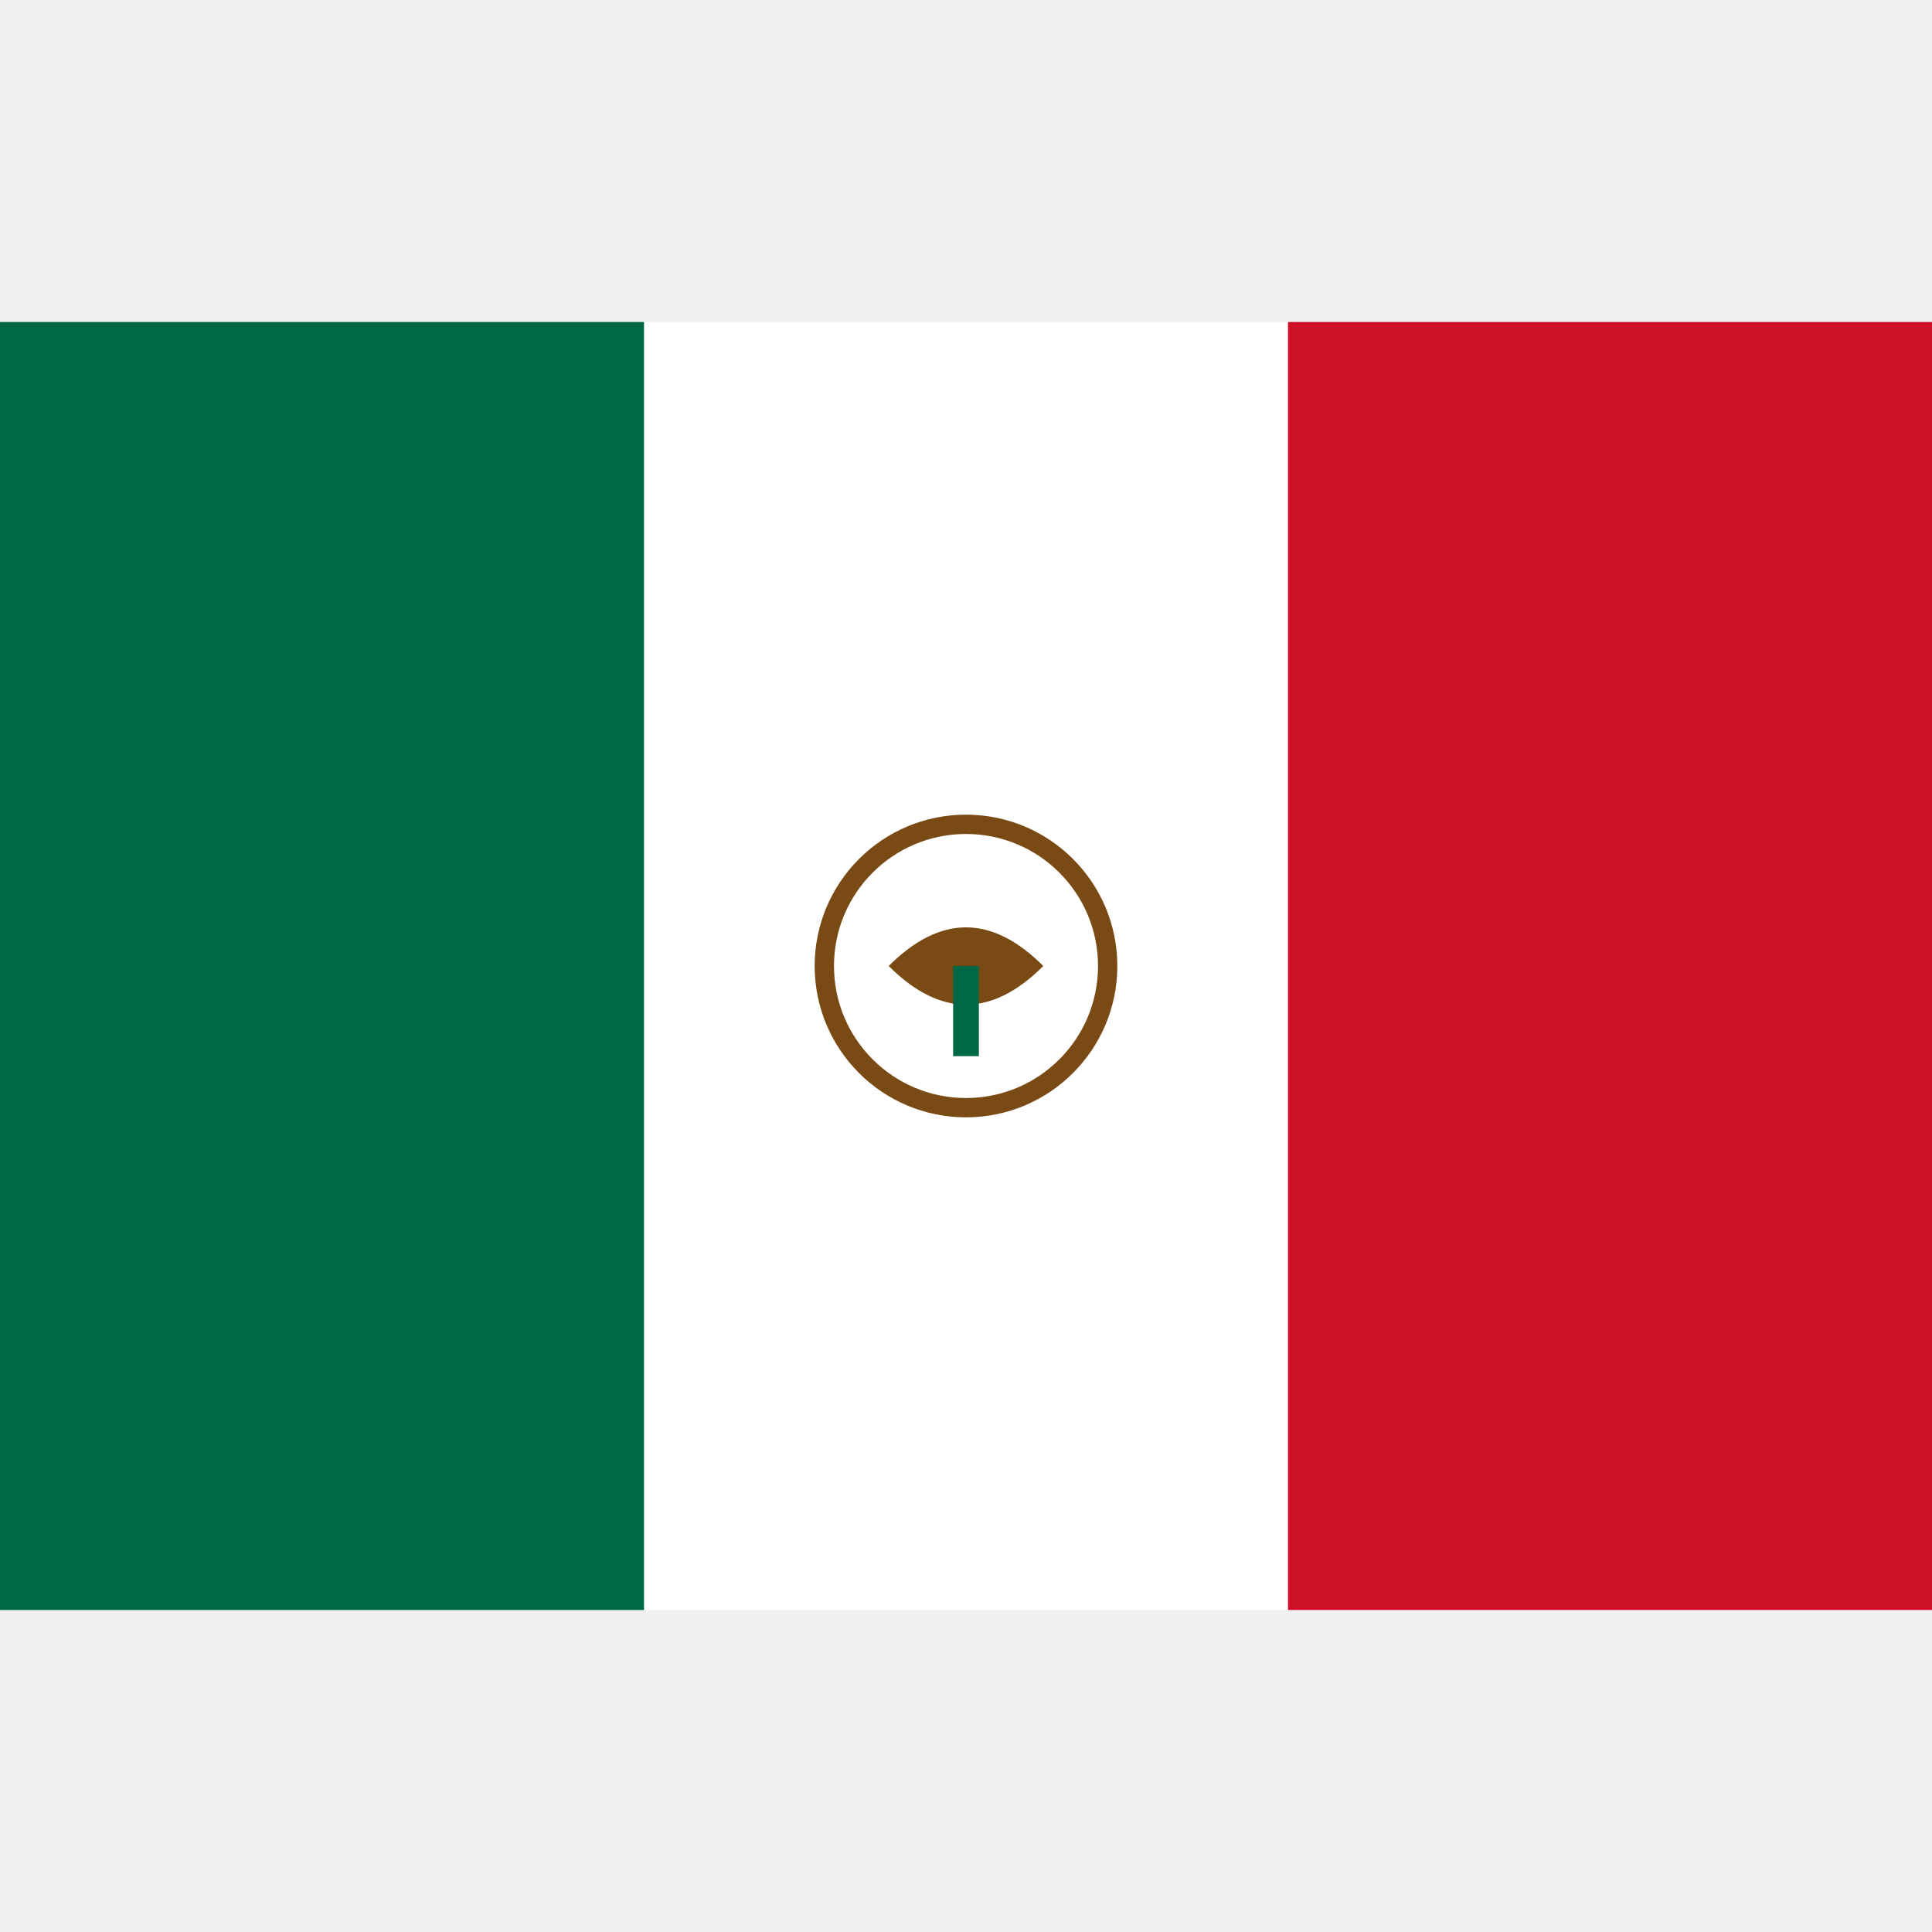
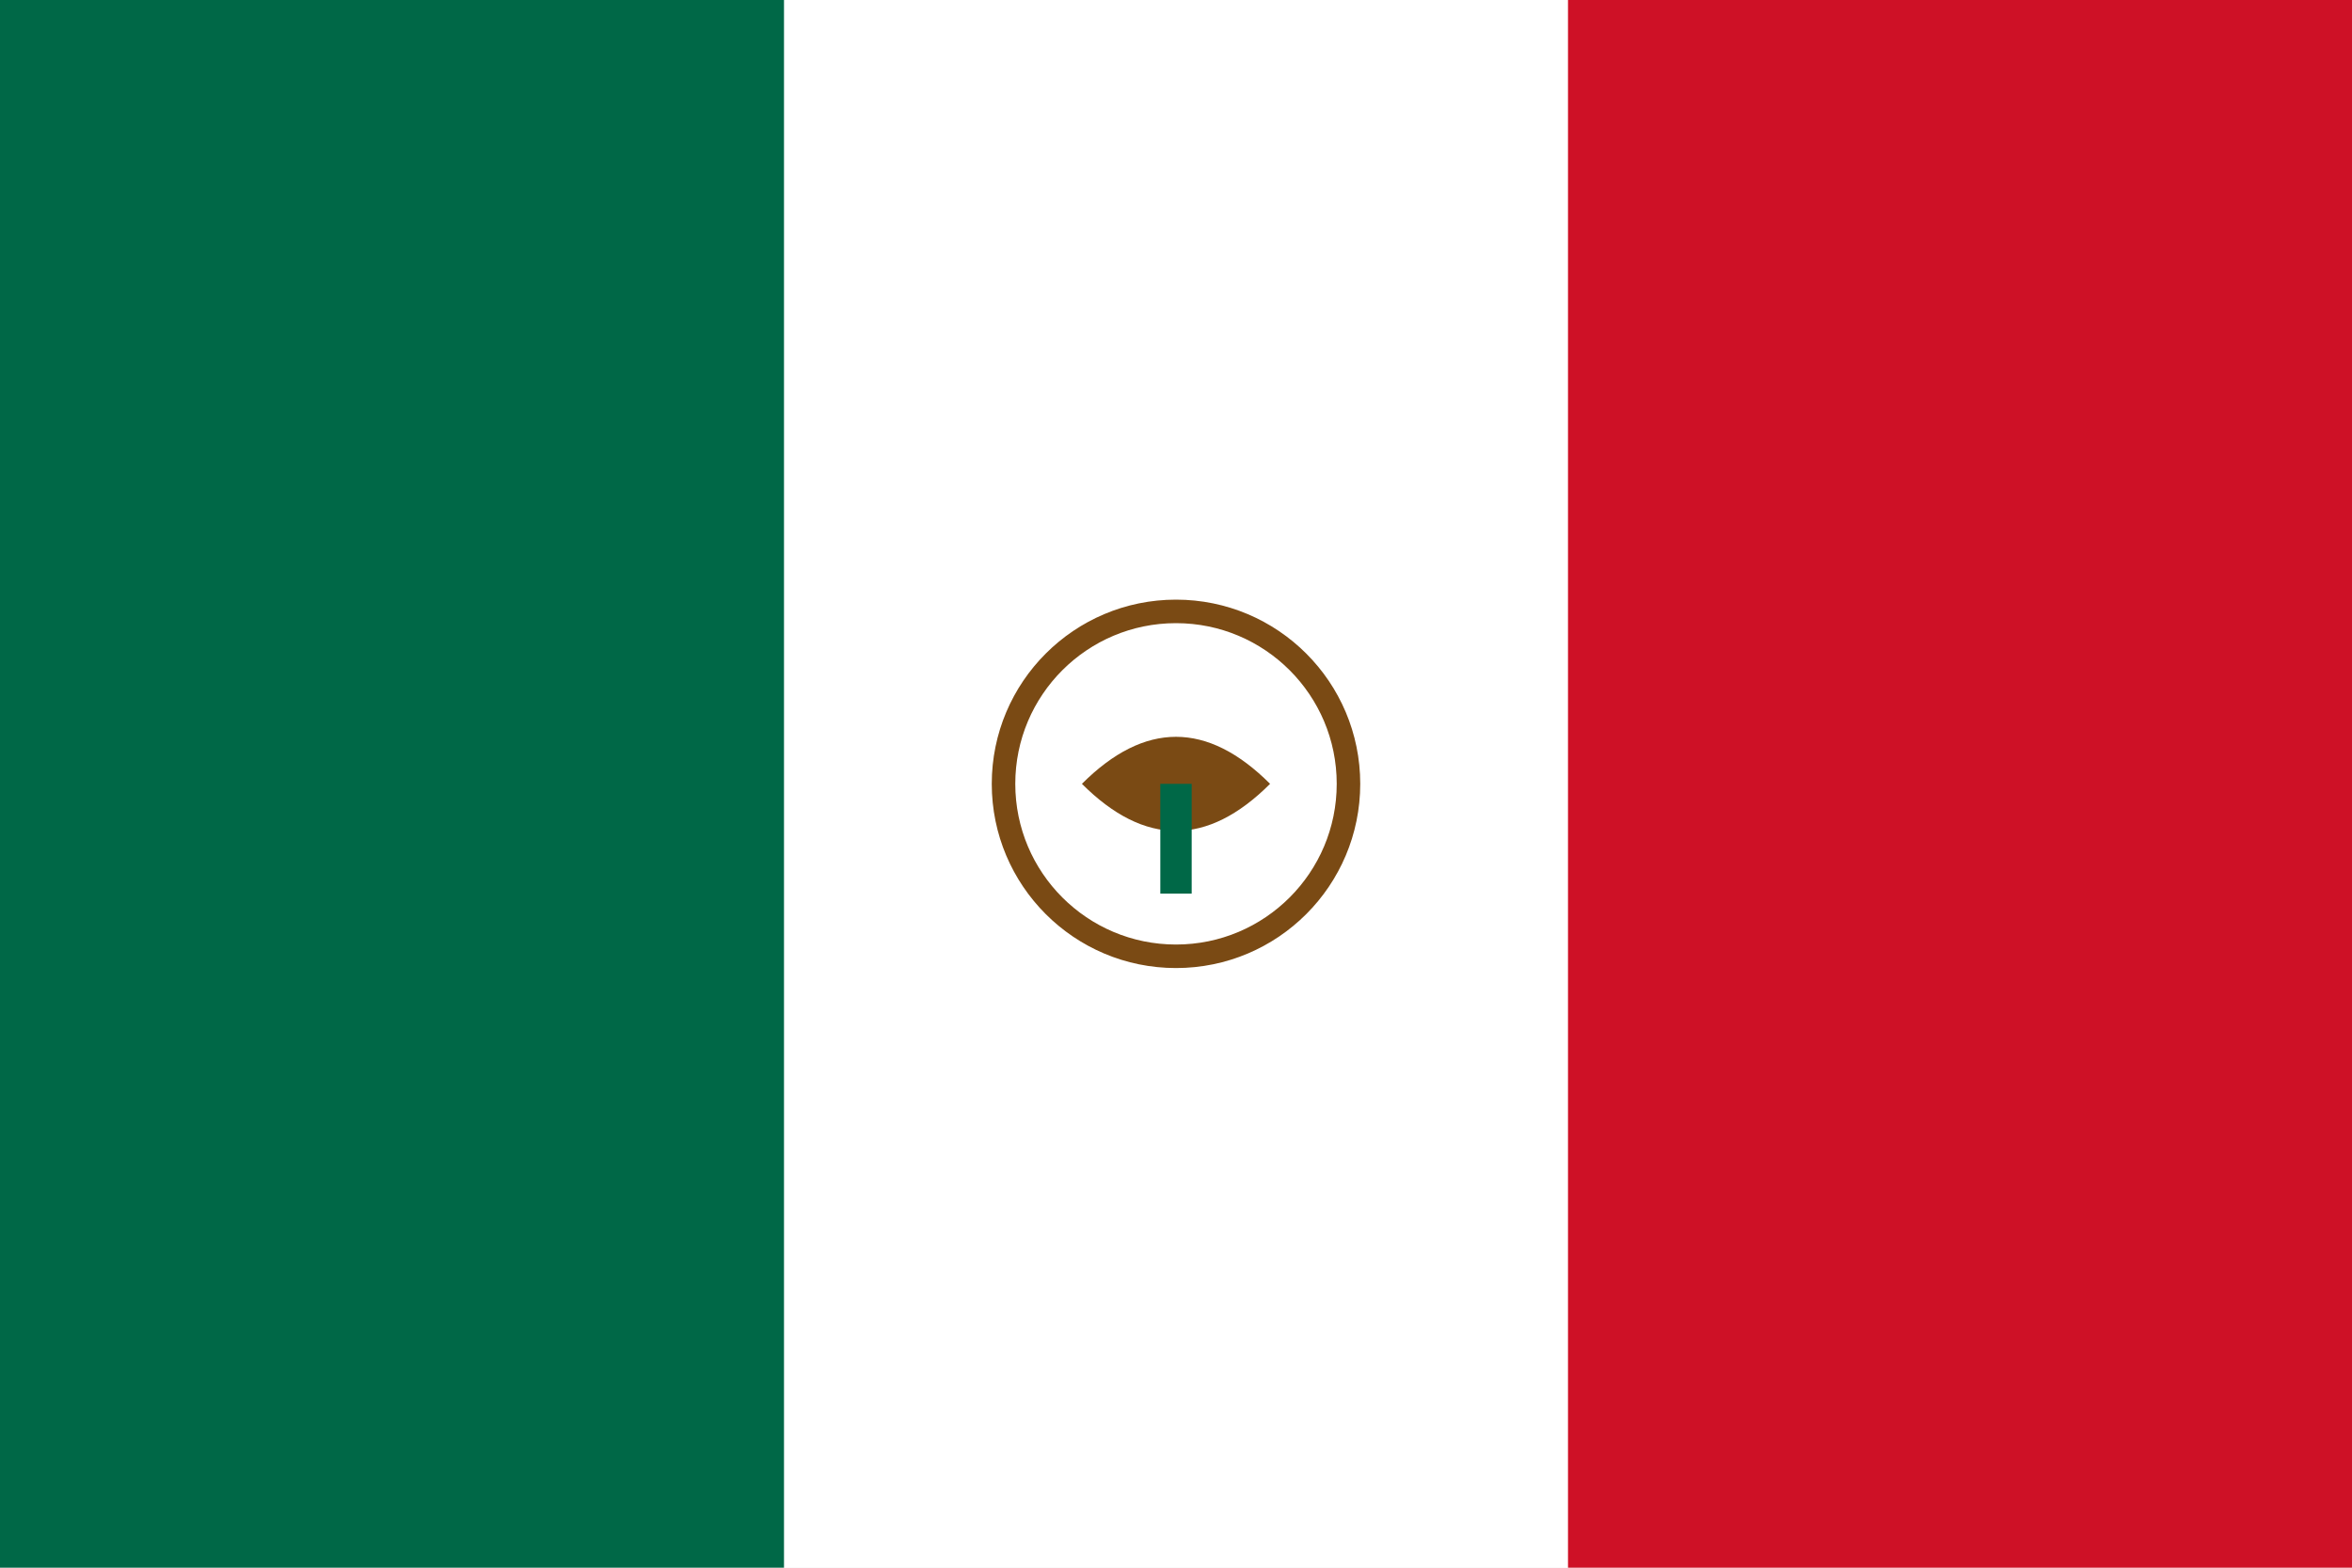
- <svg xmlns="http://www.w3.org/2000/svg" viewBox="0 0 100 100">
-   <svg viewBox="0 0 300 200">
-     <rect width="300" height="200" fill="white" />
-     <rect width="100" height="200" fill="#006847" />
-     <rect x="200" width="100" height="200" fill="#ce1126" />
-     <circle cx="150" cy="100" r="22" fill="none" stroke="#7a4a14" stroke-width="3" />
-     <path d="M138,100 Q150,88 162,100 Q150,112 138,100 Z" fill="#7a4a14" />
-     <rect x="148" y="100" width="4" height="14" fill="#006847" />
-   </svg>
+ <svg xmlns="http://www.w3.org/2000/svg" viewBox="0 0 300 200">
+   <rect width="300" height="200" fill="white" />
+   <rect width="100" height="200" fill="#006847" />
+   <rect x="200" width="100" height="200" fill="#ce1126" />
+   <circle cx="150" cy="100" r="22" fill="none" stroke="#7a4a14" stroke-width="3" />
+   <path d="M138,100 Q150,88 162,100 Q150,112 138,100 Z" fill="#7a4a14" />
+   <rect x="148" y="100" width="4" height="14" fill="#006847" />
</svg>
